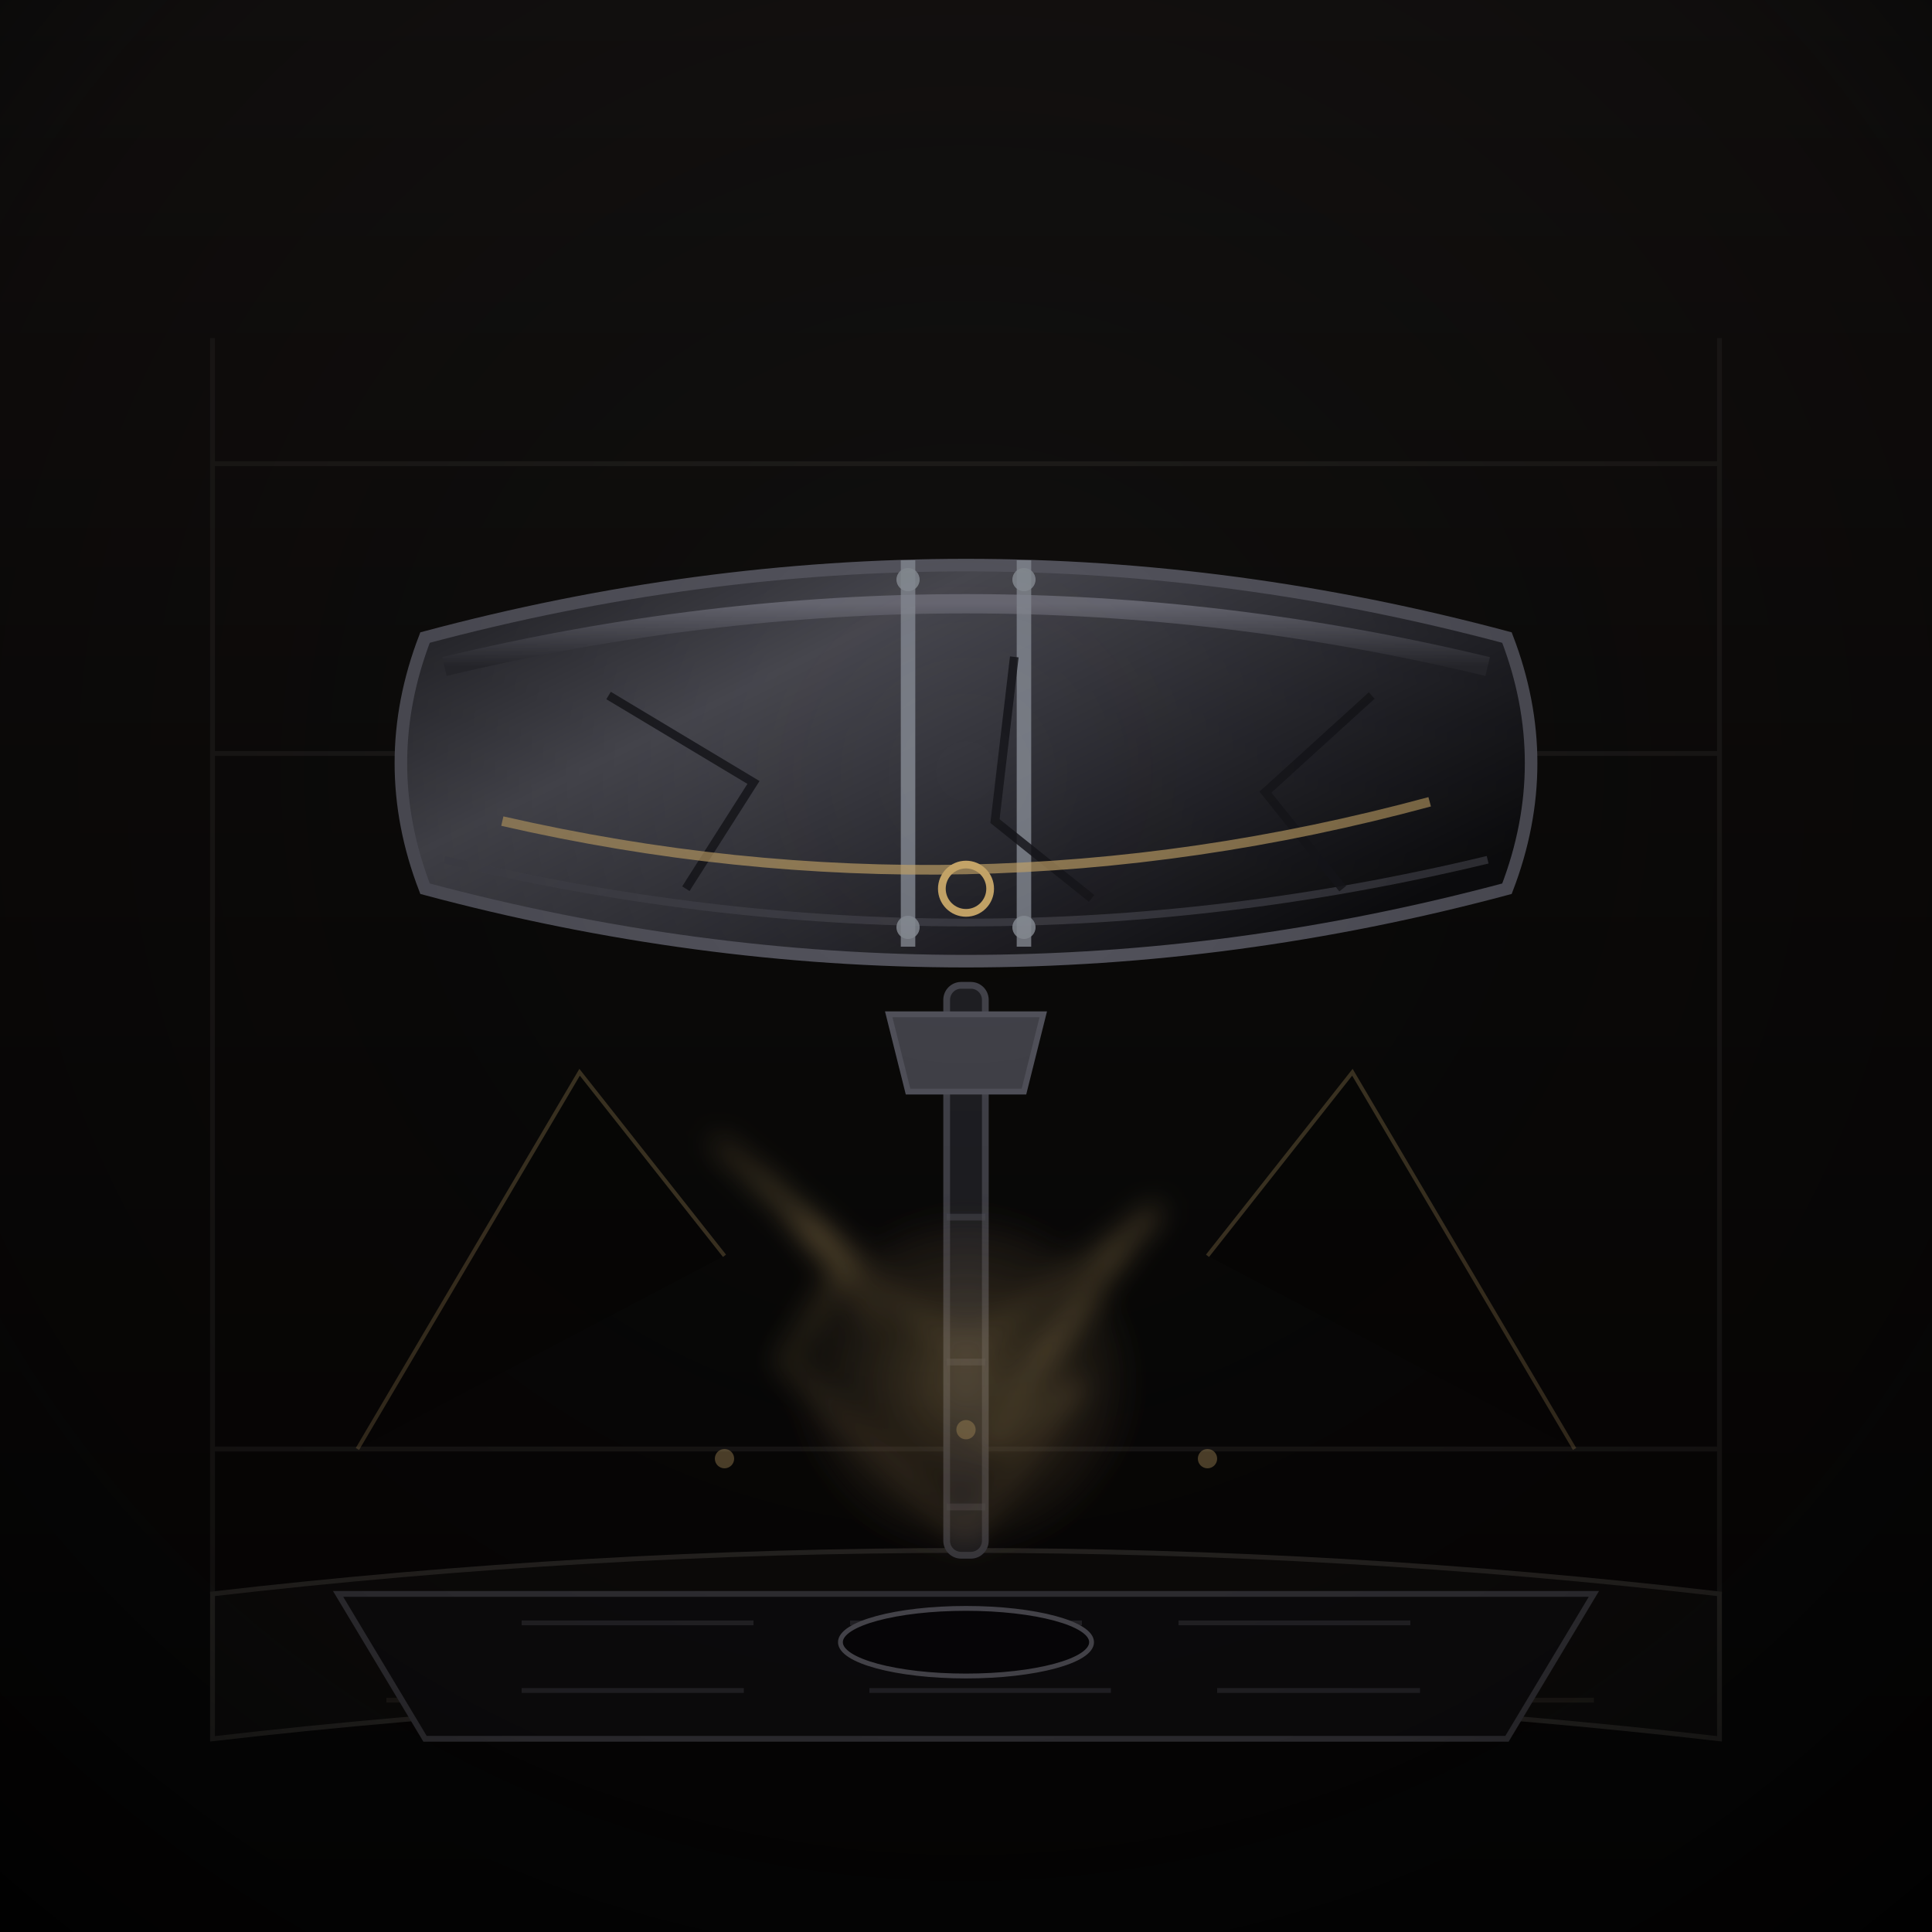
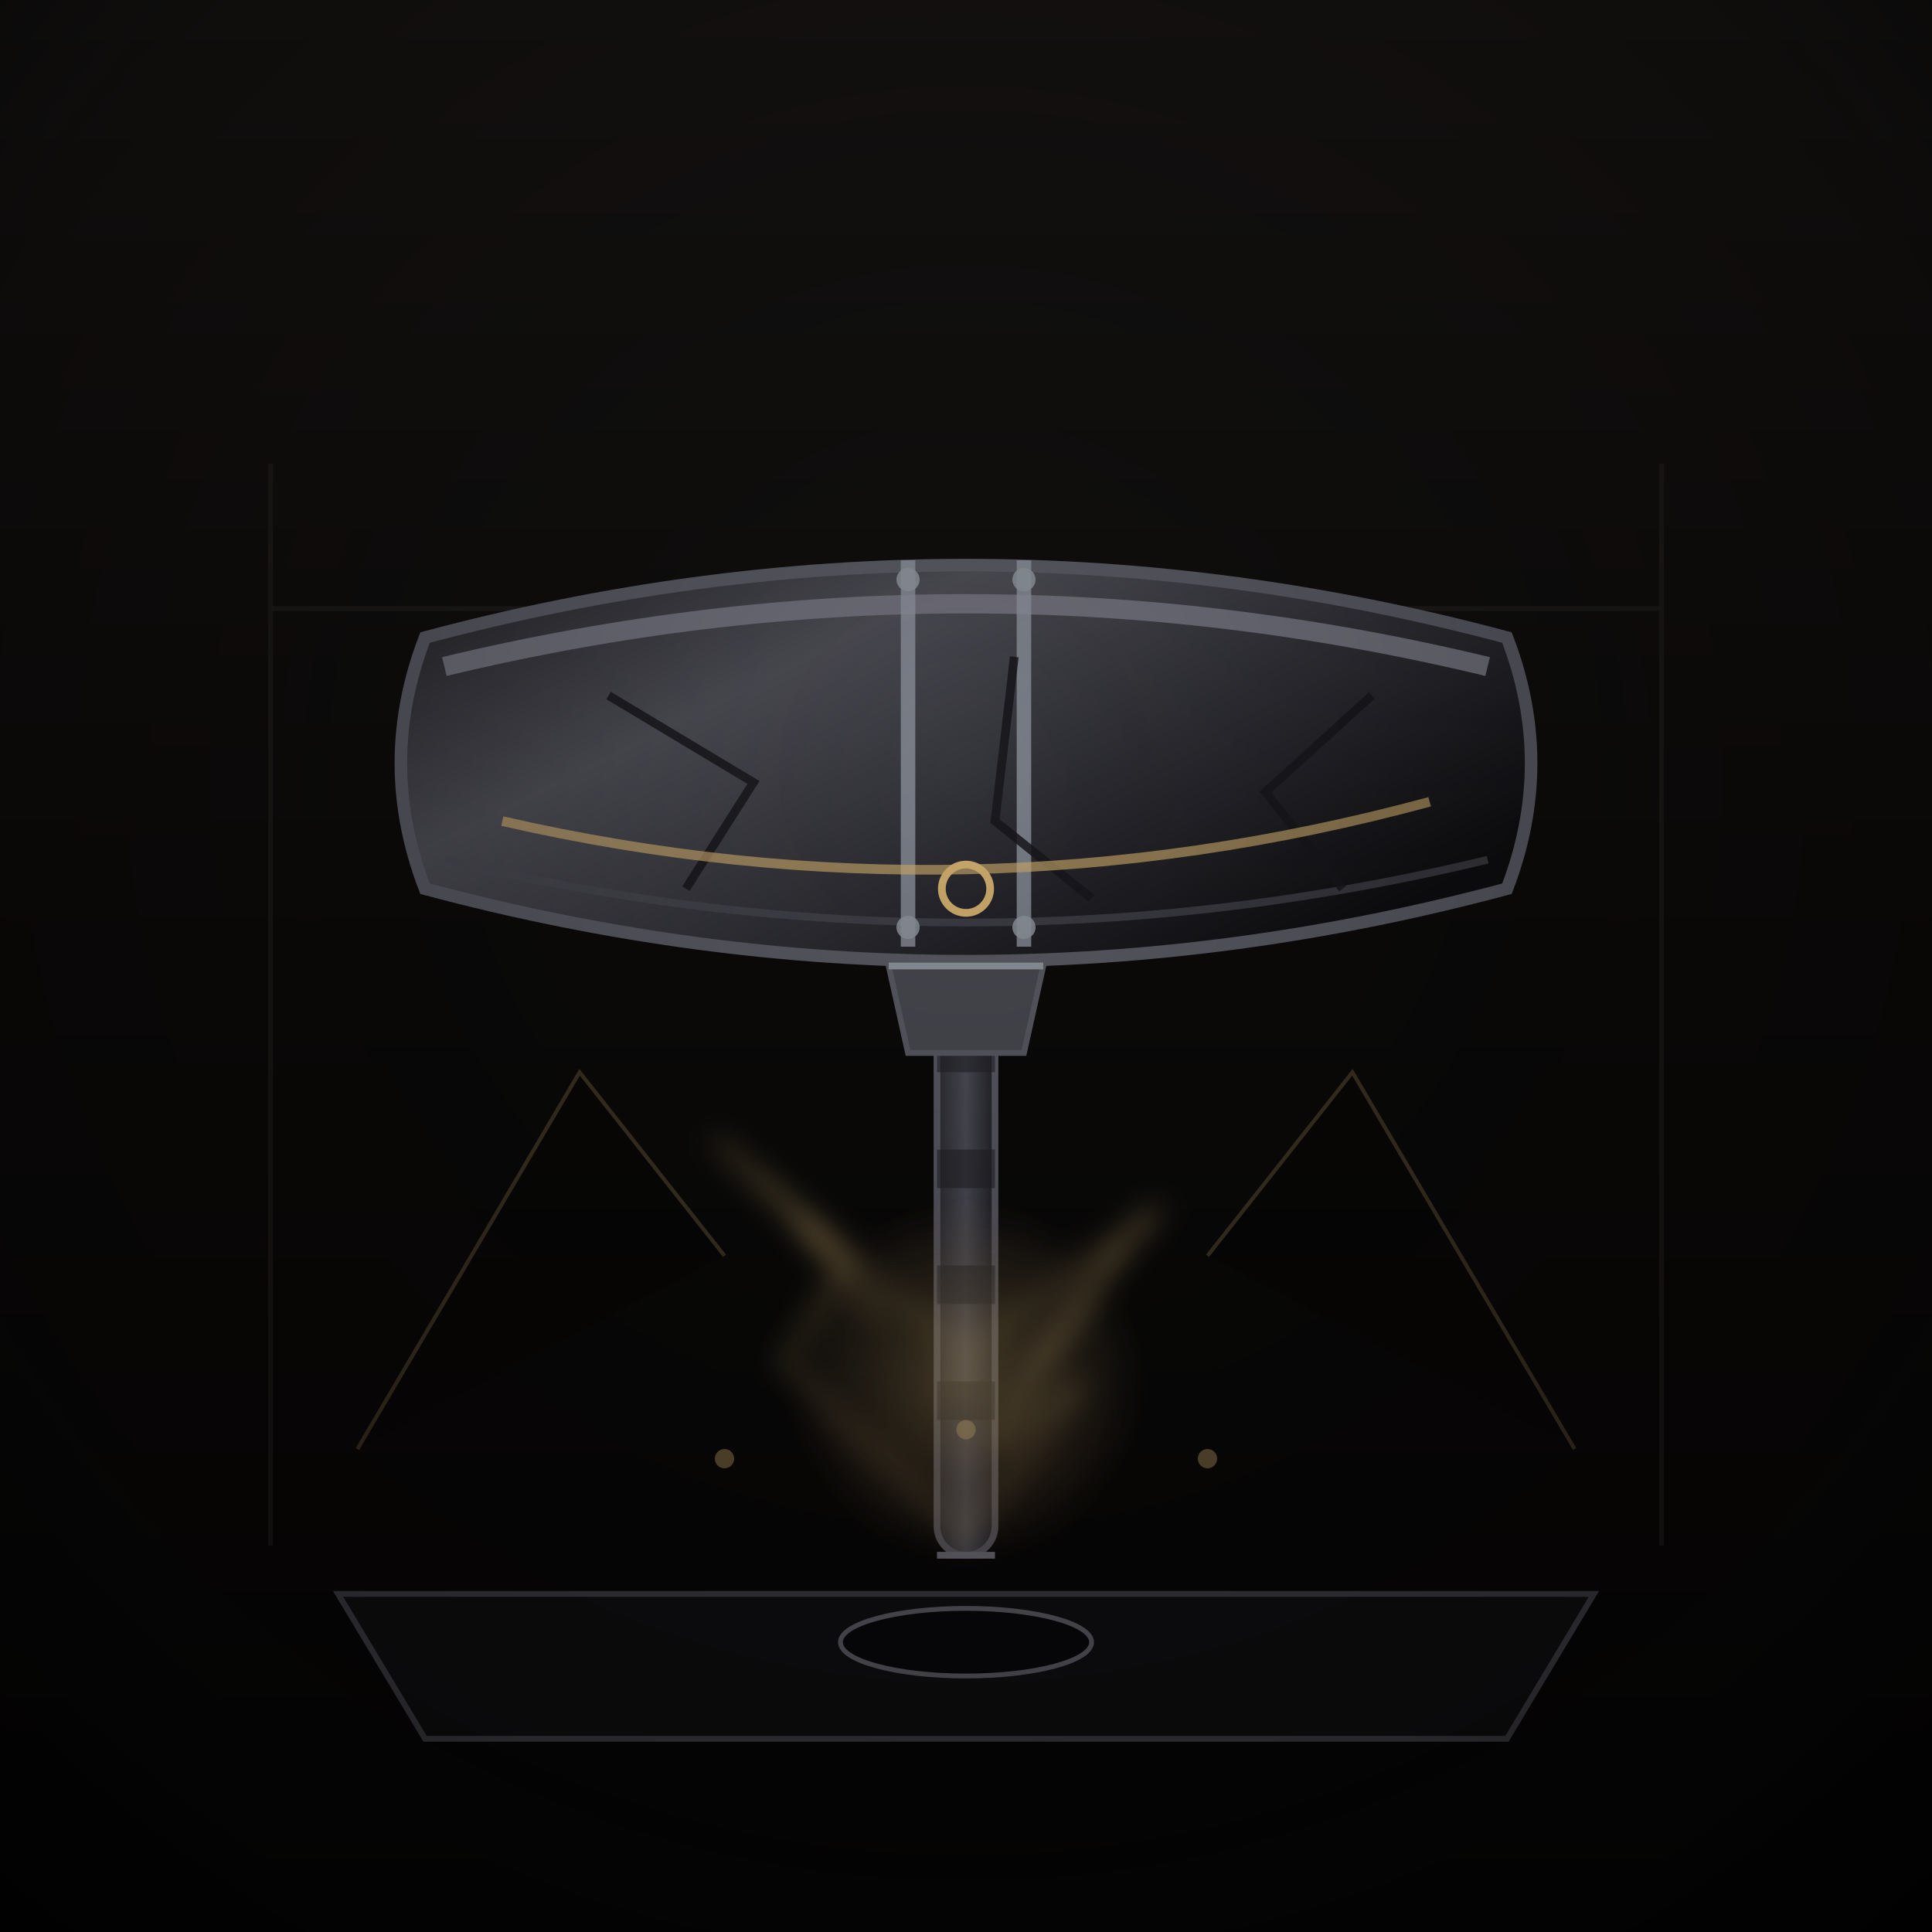
<svg xmlns="http://www.w3.org/2000/svg" viewBox="0 0 400 400" width="100%" height="100%" role="img" aria-label="THE MOURNING MAUL">
  <defs>
    <linearGradient id="mmBg" x1="0" y1="0" x2="0" y2="1">
      <stop offset="0" stop-color="#151312" />
      <stop offset=".5" stop-color="#0a0908" />
      <stop offset="1" stop-color="#030303" />
    </linearGradient>
    <radialGradient id="mmVign" cx=".5" cy=".4" r=".78">
      <stop offset="0" stop-color="#0a0908" stop-opacity="0" />
      <stop offset=".7" stop-color="#050404" stop-opacity=".35" />
      <stop offset="1" stop-color="#010101" stop-opacity=".9" />
    </radialGradient>
    <linearGradient id="mmHead" x1="0" y1="0" x2="1" y2=".7">
      <stop offset="0" stop-color="#1f1f24" />
      <stop offset=".35" stop-color="#4a4a52" />
      <stop offset=".75" stop-color="#232329" />
      <stop offset="1" stop-color="#0c0c0e" />
    </linearGradient>
-     <linearGradient id="mmIronside" x1="0" y1="0" x2="0" y2="1">
-       <stop offset="0" stop-color="#6b6b76" />
-       <stop offset="1" stop-color="#2a2a30" />
+     <linearGradient id="mmGrip" x1="0" y1="0" x2="1" y2="0">
+       <stop offset="0" stop-color="#2a2a30" />
+       <stop offset=".5" stop-color="#4a4a54" />
+       <stop offset="1" stop-color="#202026" />
    </linearGradient>
    <radialGradient id="mmTear" cx=".5" cy=".5" r=".62">
      <stop offset="0" stop-color="#c9a86a" stop-opacity=".6" />
      <stop offset=".7" stop-color="#6a563d" stop-opacity=".25" />
      <stop offset="1" stop-color="#16161b" stop-opacity="0" />
    </radialGradient>
    <filter id="mmGlow" x="-50%" y="-50%" width="200%" height="200%">
      <feGaussianBlur stdDeviation="3" />
    </filter>
  </defs>
  <rect width="400" height="400" fill="url(#mmBg)" />
-   <g stroke="#2c2a27" stroke-width="1" opacity=".5" fill="none">
-     <path d="M44 70 L44 330 M356 70 L356 330 M44 96 L356 96 M44 156 L356 156 M44 300 L356 300" />
+   <g stroke="#2c2a27" stroke-width="1" opacity=".4" fill="none">
+     <path d="M56 96 L56 320 M344 96 L344 320 M56 126 L344 126" />
  </g>
-   <path d="M44 330 Q200 312 356 330 L356 360 Q200 342 44 360 Z" fill="#0c0b0a" stroke="#2c2a27" stroke-width="1" />
-   <g stroke="#3a362e" stroke-width="1" opacity=".45">
-     <path d="M80 352 L120 352 M180 348 L230 348 M290 352 L330 352" />
-   </g>
-   <g stroke="#c9a86a" stroke-width=".8" opacity=".3">
+   <g stroke="#c9a86a" stroke-width=".8" opacity=".25">
    <path d="M74 300 L120 222 L150 260 M326 300 L280 222 L250 260" />
  </g>
-   <path d="M92 152 Q200 134 308 152 L310 178 Q200 202 90 178 Z" fill="#040405" opacity=".85" filter="url(#mmGlow)" />
  <path d="M88 132 Q200 102 312 132 Q322 158 312 184 Q200 214 88 184 Q78 158 88 132 Z" fill="url(#mmHead)" stroke="#565660" stroke-width="2.6" />
-   <path d="M92 138 Q200 112 308 138" fill="none" stroke="url(#mmIronside)" stroke-width="4" />
+   <path d="M92 138 Q200 112 308 138" fill="none" stroke="#6b6b76" stroke-width="4" />
  <path d="M92 178 Q200 204 308 178" fill="none" stroke="#45454d" stroke-width="1.6" opacity=".7" />
  <path d="M188 116 L188 196 M212 116 L212 196" stroke="#8a8f98" stroke-width="3" opacity=".8" />
  <g fill="#8a8f98" opacity=".85">
    <circle cx="188" cy="120" r="2.4" />
    <circle cx="212" cy="120" r="2.4" />
    <circle cx="188" cy="192" r="2.4" />
    <circle cx="212" cy="192" r="2.4" />
  </g>
  <g stroke="#15151a" stroke-width="1.8" opacity=".85" fill="none">
    <path d="M126 144 L156 162 L142 184" />
    <path d="M210 136 L206 170 L226 186" />
    <path d="M284 144 L262 164 L278 184" />
  </g>
  <path d="M104 170 Q200 192 296 166" fill="none" stroke="#c9a86a" stroke-width="2" opacity=".65" />
  <circle cx="200" cy="184" r="5" fill="none" stroke="#c9a86a" stroke-width="1.6" />
-   <rect x="196" y="204" width="8" height="118" rx="3" fill="#1f1f24" stroke="#45454d" stroke-width="1.4" />
-   <g stroke="#565660" stroke-width="1.4" opacity=".5">
-     <path d="M196 222 L204 222 M196 252 L204 252 M196 282 L204 282 M196 312 L204 312" />
+   <rect x="194" y="202" width="12" height="120" rx="6" fill="url(#mmGrip)" stroke="#565660" stroke-width="1.4" />
+   <g fill="#1f1f24" opacity=".6">
+     <rect x="194" y="214" width="12" height="8" />
+     <rect x="194" y="238" width="12" height="8" />
+     <rect x="194" y="262" width="12" height="8" />
+     <rect x="194" y="286" width="12" height="8" />
  </g>
-   <path d="M184 210 L216 210 L212 226 L188 226 Z" fill="#45454d" stroke="#565660" stroke-width="1.2" />
+   <path d="M194 202 L206 202 M194 322 L206 322" stroke="#6b6b76" stroke-width="1.4" />
+   <path d="M184 200 L216 200 L212 218 L188 218 Z" fill="#45454d" stroke="#565660" stroke-width="1.2" />
+   <path d="M184 200 L216 200" stroke="#8a8f98" stroke-width="1.4" />
  <path d="M70 330 L330 330 L312 360 L88 360 Z" fill="#0d0d0f" stroke="#3a3a40" stroke-width="1.2" />
-   <g stroke="#565660" stroke-width="1" opacity=".4">
-     <path d="M108 336 h48 M176 336 h48 M244 336 h48" />
-     <path d="M108 350 h46 M180 350 h50 M252 350 h42" />
-   </g>
  <ellipse cx="200" cy="340" rx="26" ry="7" fill="#060608" stroke="#5a5a63" stroke-width="1" />
  <g opacity=".7" filter="url(#mmGlow)">
    <path d="M200 318 L224 286 L204 300 L226 268 L210 290 L232 258 L214 282 L240 250 L200 280 L166 254 L182 274 L158 244 L178 264 L148 236 L176 260 L162 282 Z" fill="none" stroke="#c9a86a" stroke-width="1" />
    <circle cx="200" cy="286" r="34" fill="url(#mmTear)" />
  </g>
  <g fill="#c9a86a" opacity=".45">
    <circle cx="150" cy="302" r="2" />
    <circle cx="200" cy="296" r="2" />
    <circle cx="250" cy="302" r="2" />
  </g>
  <rect width="400" height="400" fill="url(#mmVign)" />
</svg>
